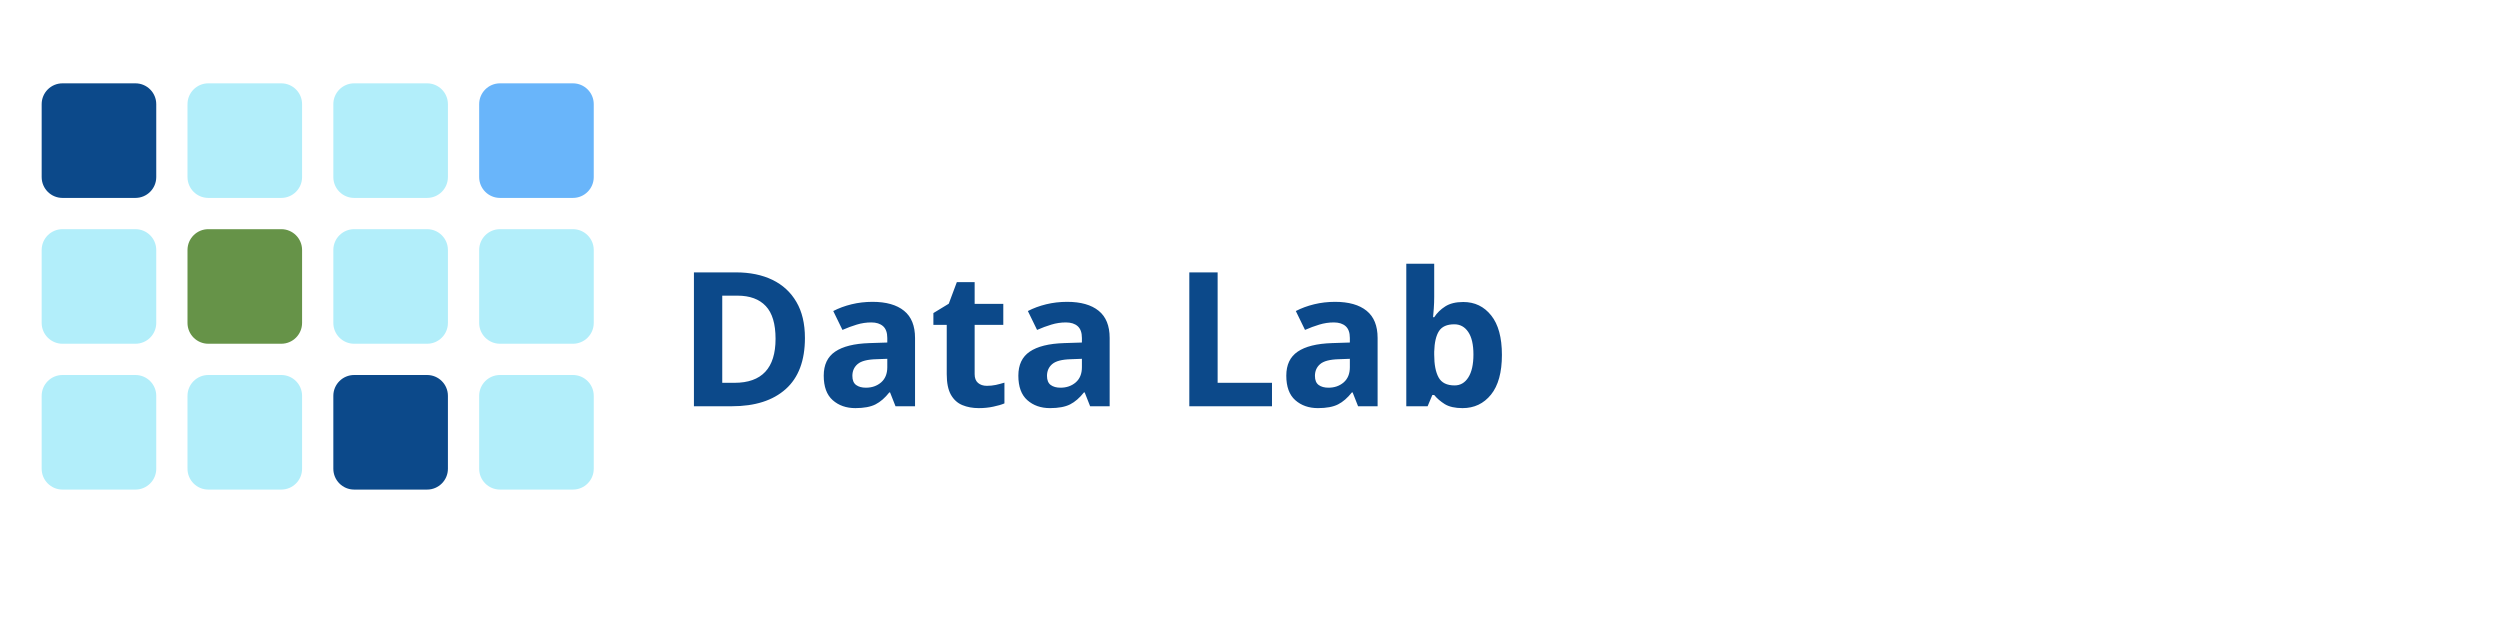
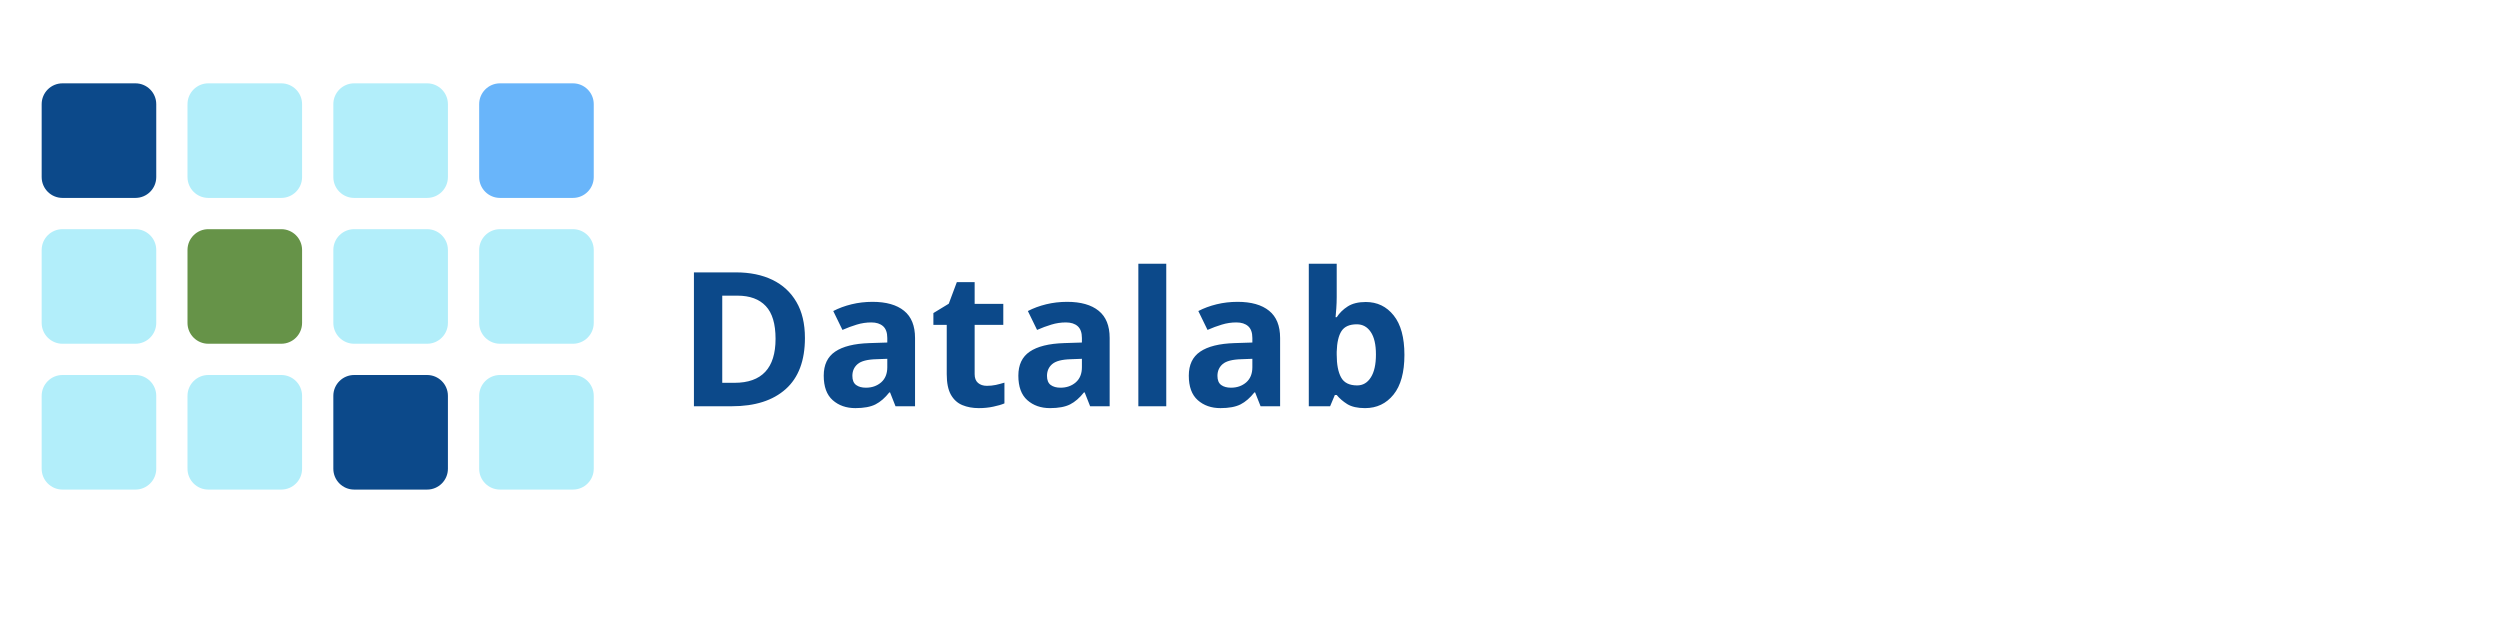
- <svg xmlns="http://www.w3.org/2000/svg" viewBox="0 0 480 120" width="480" height="120" role="img" aria-label="Data Lab logo option A">
+ <svg xmlns="http://www.w3.org/2000/svg" viewBox="0 0 480 120" width="480" height="120" role="img" aria-label="Datalab logo option A">
  <defs>
    <style>
      .wm { font-family: 'Titillium Web', sans-serif; font-weight: 700; font-size: 36px; fill: #0C498A; }
    </style>
  </defs>
  <g transform="translate(8, 16)">
    <rect x="0" y="0" width="22" height="22" rx="4" fill="#0C498A" />
    <rect x="28" y="0" width="22" height="22" rx="4" fill="#B2EEFA" />
    <rect x="56" y="0" width="22" height="22" rx="4" fill="#B2EEFA" />
    <rect x="84" y="0" width="22" height="22" rx="4" fill="#69B5FA" />
    <rect x="0" y="28" width="22" height="22" rx="4" fill="#B2EEFA" />
    <rect x="28" y="28" width="22" height="22" rx="4" fill="#669348" />
    <rect x="56" y="28" width="22" height="22" rx="4" fill="#B2EEFA" />
    <rect x="84" y="28" width="22" height="22" rx="4" fill="#B2EEFA" />
    <rect x="0" y="56" width="22" height="22" rx="4" fill="#B2EEFA" />
    <rect x="28" y="56" width="22" height="22" rx="4" fill="#B2EEFA" />
    <rect x="56" y="56" width="22" height="22" rx="4" fill="#0C498A" />
    <rect x="84" y="56" width="22" height="22" rx="4" fill="#B2EEFA" />
  </g>
-   <text class="wm" x="130" y="78">Data Lab</text>
+   <text class="wm" x="130" y="78">Datalab</text>
</svg>
